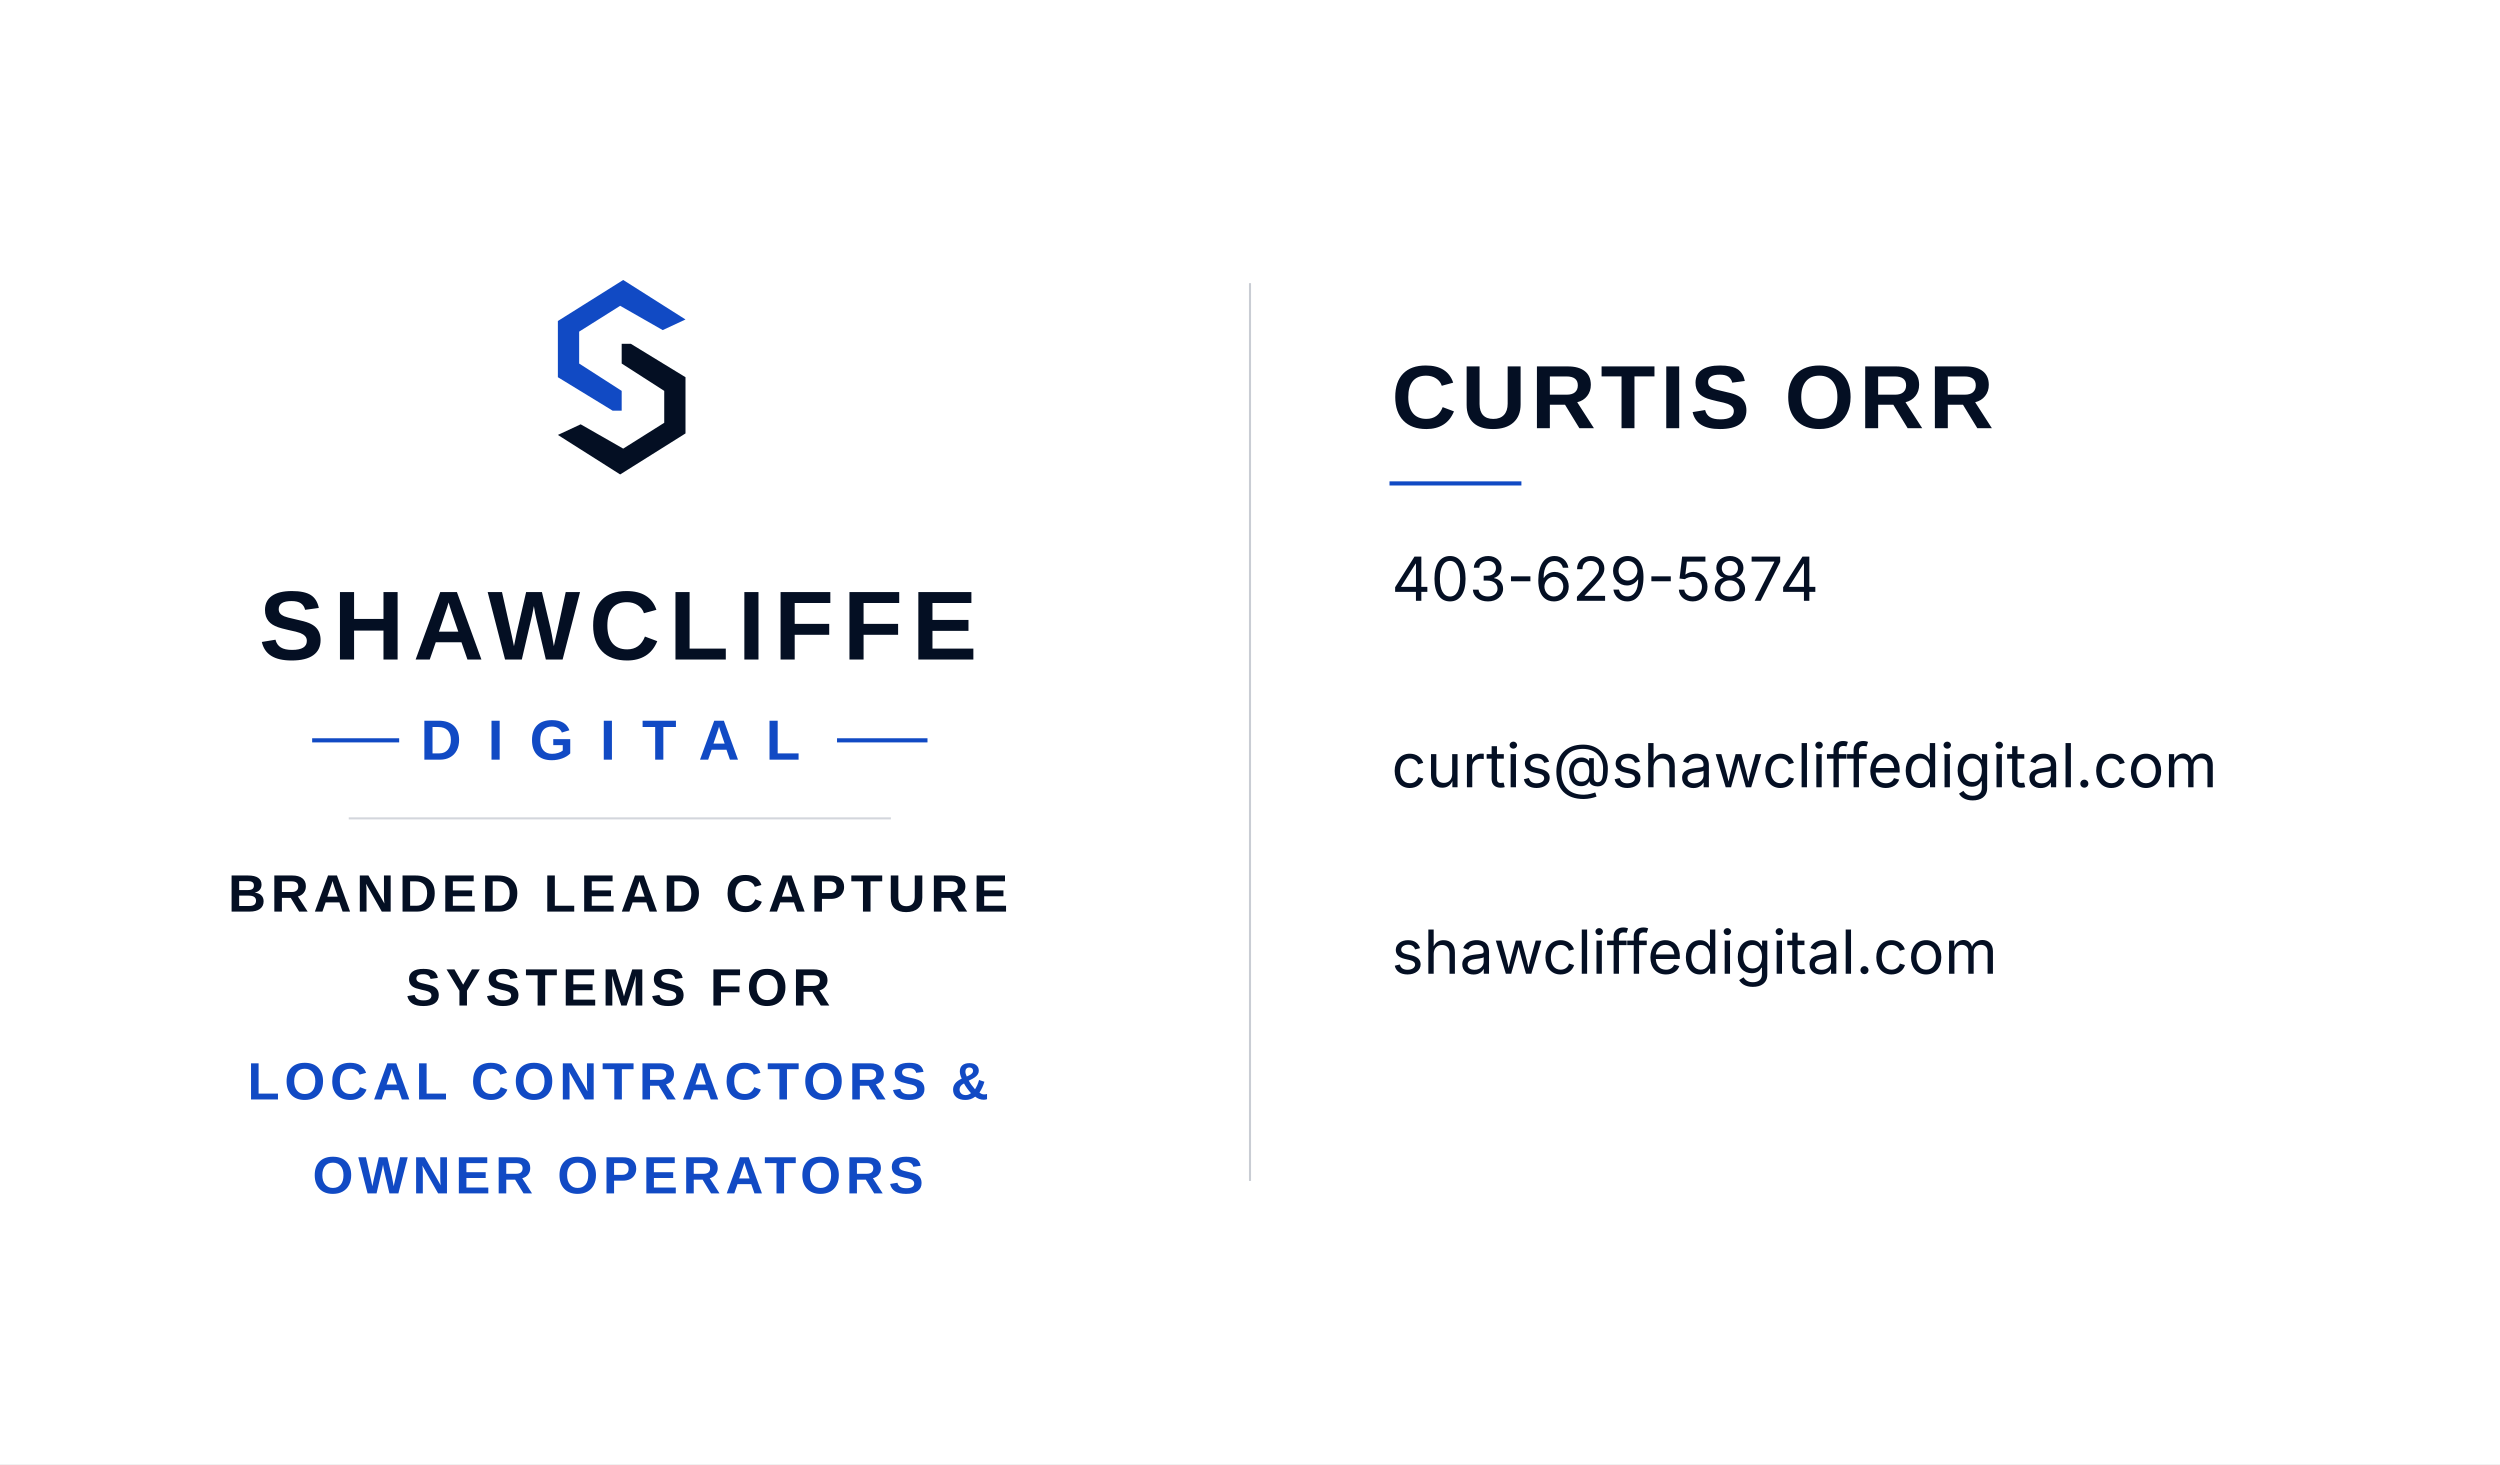
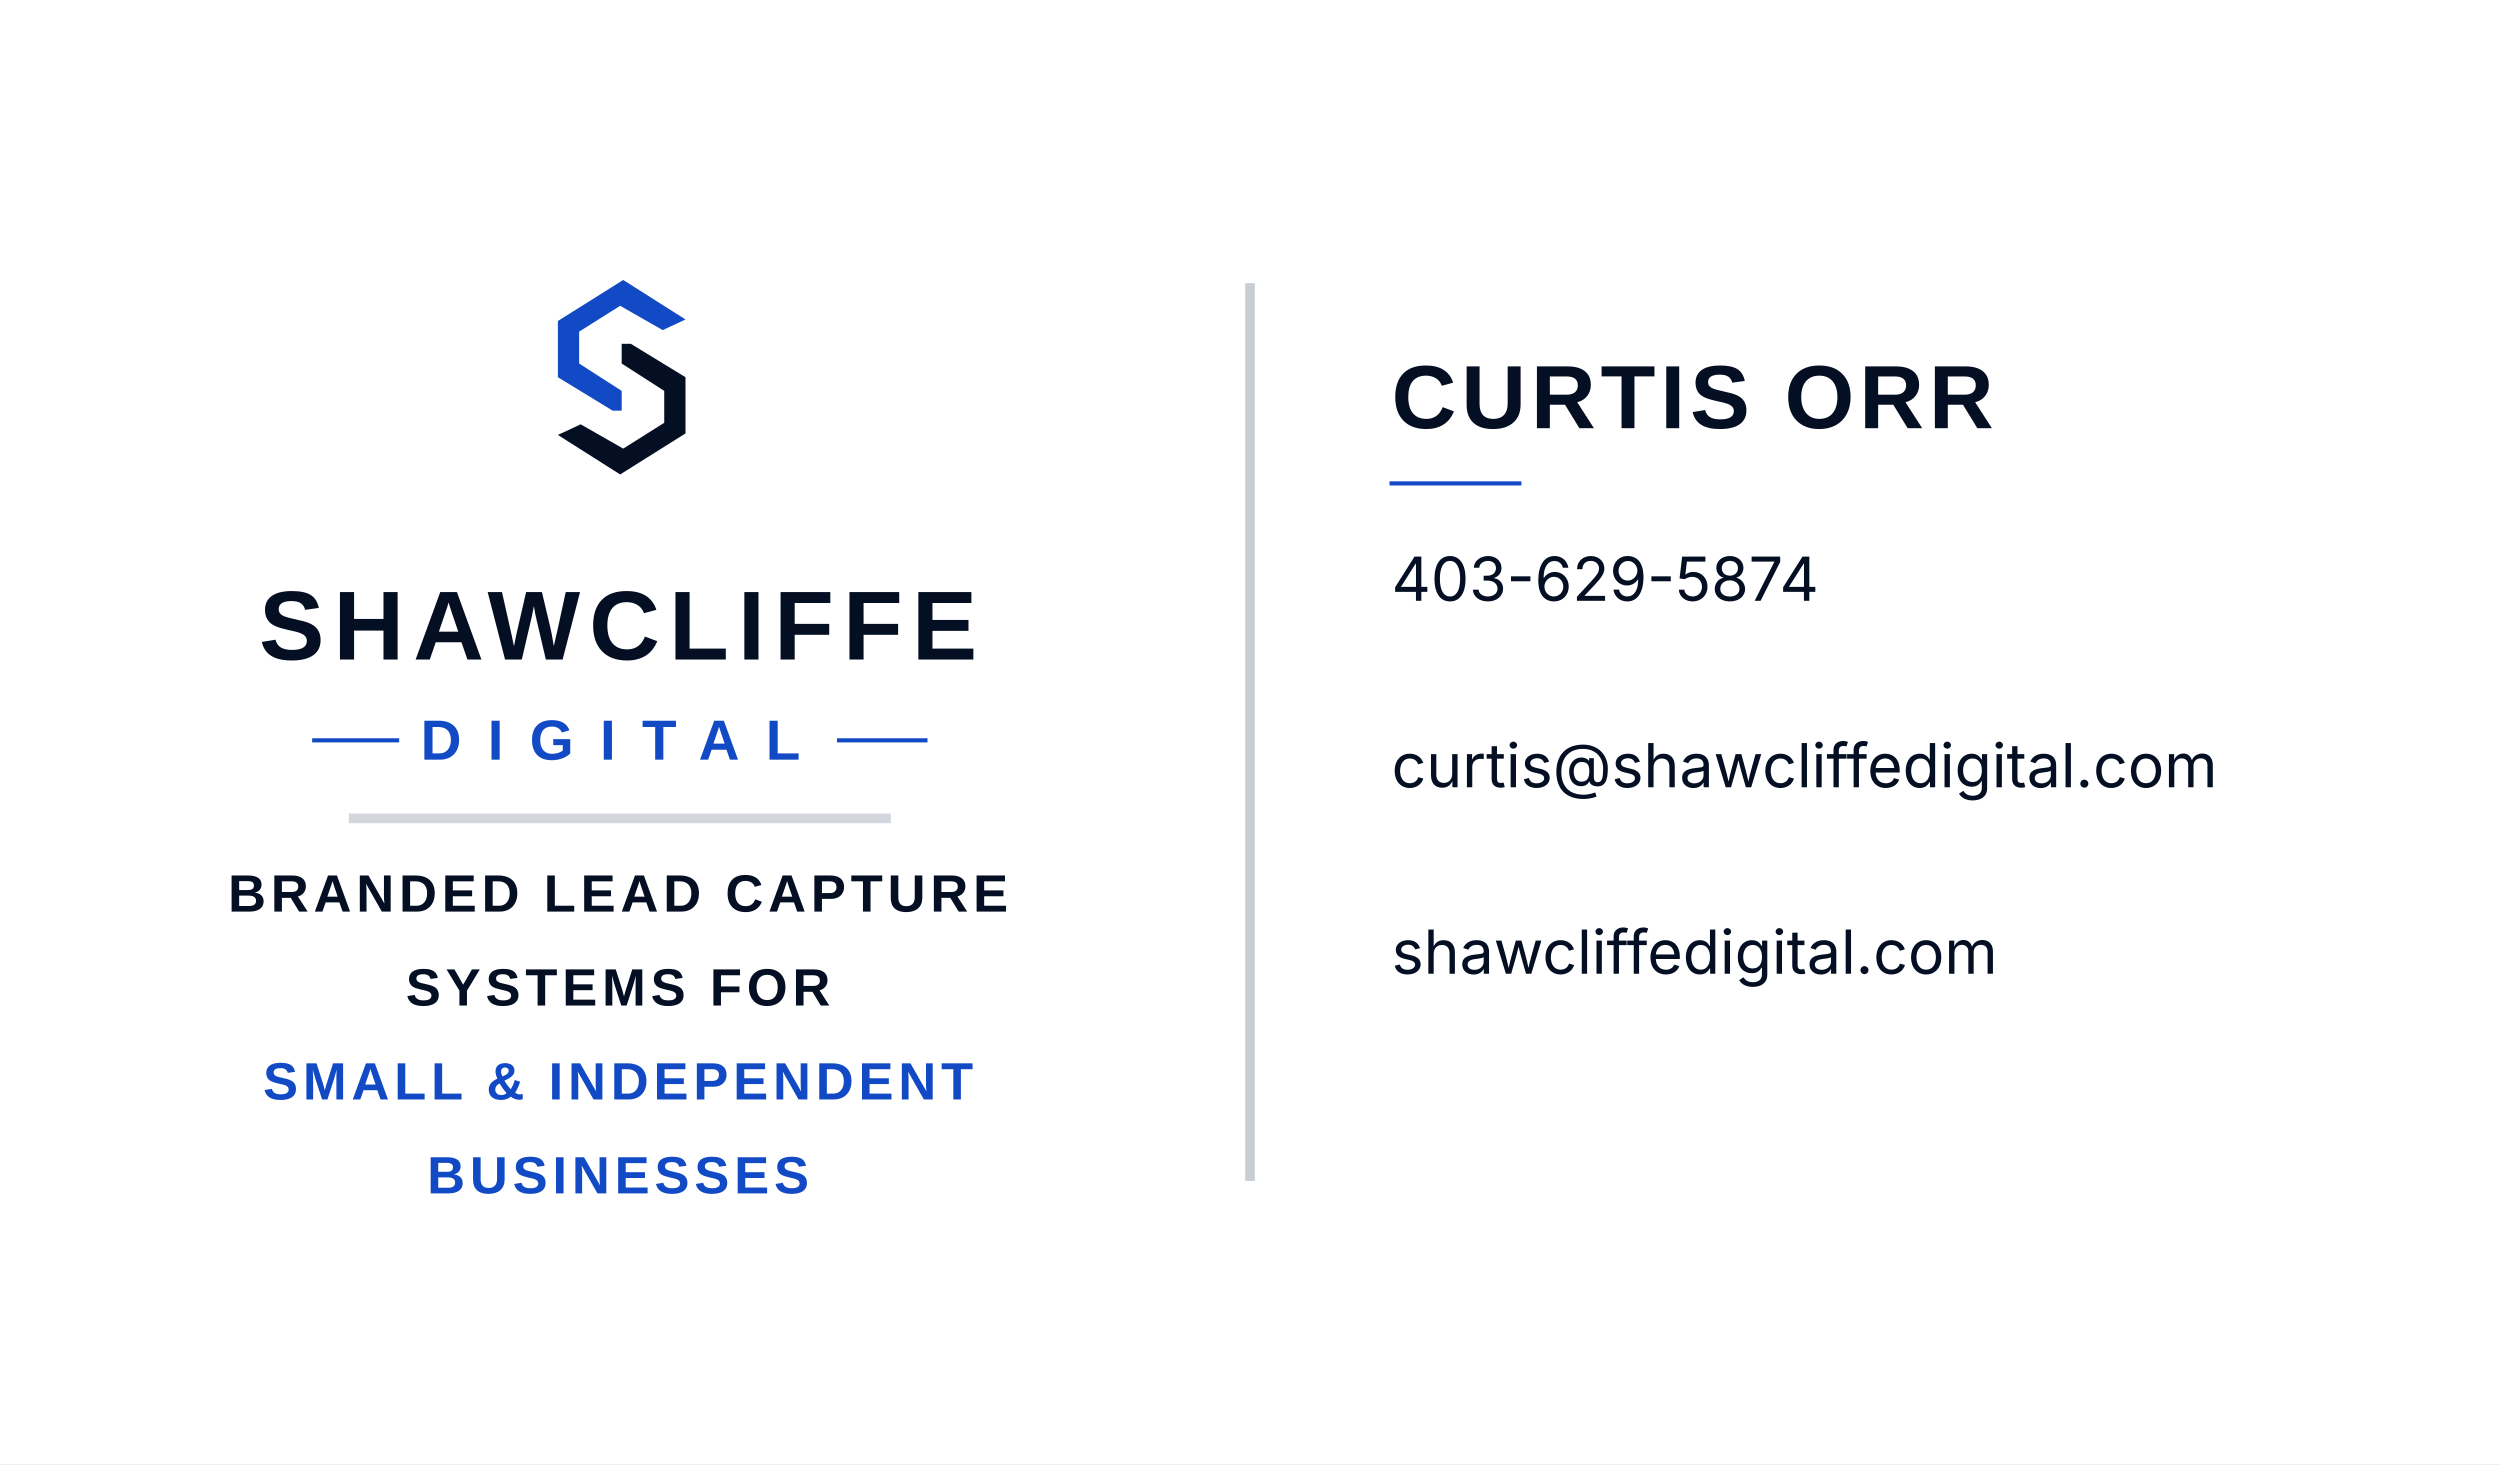
<svg xmlns="http://www.w3.org/2000/svg" width="3.62in" height="2.12in" viewBox="0 0 3620 2120" role="img" aria-labelledby="title desc">
  <defs>
    <style>
      .navy { fill: #040F23; }
      .blue { fill: #114AC4; }
      .txt { font-family: Montserrat, Arial, Helvetica, sans-serif; }
      .inter { font-family: Inter, Arial, Helvetica, sans-serif; }
      .bold { font-weight: 800; }
      .semi { font-weight: 700; }
      .regular { font-weight: 400; }
      .blue-stroke { stroke: #114AC4; stroke-width: 6; stroke-linecap: square; }
    </style>
    <clipPath id="trim-clip">
      <rect x="60" y="60" width="3500" height="2000" />
    </clipPath>
    <g id="sd-mark">
      <path d="M 67 32 L 24 59 L 24 96 L 60 118 L 66 118 L 66 105 L 38 87 L 38 66 L 65 49 L 93 65 L 108 58 Z" fill="#114AC4" />
      <path d="M 72 74 L 66 74 L 66 87 L 94 105 L 94 126 L 67 143 L 39 127 L 24 134 L 65 160 L 108 133 L 108 96 Z" fill="#040F23" />
    </g>
  </defs>
  <rect id="full-bleed-background" x="0" y="0" width="3620" height="2120" fill="#FFFFFF" />
  <g id="live-artwork-within-trim" clip-path="url(#trim-clip)">
-     <line x1="1810" y1="410" x2="1810" y2="1710" stroke="#C9CDD4" stroke-width="3" />
+     <line x1="1810" y1="410" x2="1810" y2="1710" stroke="#C9CDD4" stroke-width="13.89" />
    <g id="brand-block" class="txt" text-anchor="middle">
      <use href="#sd-mark" transform="translate(755 335) scale(2.2)" />
      <text x="895" y="955" class="navy bold" font-size="142" letter-spacing="13">SHAWCLIFFE</text>
      <line x1="455" y1="1072" x2="575" y2="1072" class="blue-stroke" />
      <text x="609" y="1100" class="blue semi" font-size="82" letter-spacing="38" text-anchor="start">DIGITAL</text>
      <line x1="1215" y1="1072" x2="1340" y2="1072" class="blue-stroke" />
-       <line x1="505" y1="1185" x2="1290" y2="1185" stroke="#D3D6DC" stroke-width="3" />
+       <line x1="505" y1="1185" x2="1290" y2="1185" stroke="#D3D6DC" stroke-width="13.89" />
      <text x="895" y="1320" class="navy semi" font-size="76" letter-spacing="7">BRANDED LEAD CAPTURE</text>
      <text x="895" y="1456" class="navy semi" font-size="76" letter-spacing="7">SYSTEMS FOR</text>
-       <text x="895" y="1592" class="blue semi" font-size="76" letter-spacing="7">LOCAL CONTRACTORS &amp;</text>
-       <text x="895" y="1728" class="blue semi" font-size="76" letter-spacing="7">OWNER OPERATORS</text>
+       <text x="895" y="1592" class="blue semi" font-size="76" letter-spacing="7">SMALL &amp; INDEPENDENT</text>
+       <text x="895" y="1728" class="blue semi" font-size="76" letter-spacing="7">BUSINESSES</text>
    </g>
    <g id="contact-block" class="txt">
      <text x="2015" y="620" class="navy bold" font-size="130" letter-spacing="7">CURTIS ORR</text>
      <line x1="2015" y1="700" x2="2200" y2="700" class="blue-stroke" />
      <text x="2015" y="870" class="navy regular inter" font-size="88">403-629-5874</text>
      <text x="2015" y="1140" class="navy regular inter" font-size="88">curtis@shawcliffedigital.com</text>
      <text x="2015" y="1410" class="navy regular inter" font-size="88">shawcliffedigital.com</text>
    </g>
  </g>
</svg>
